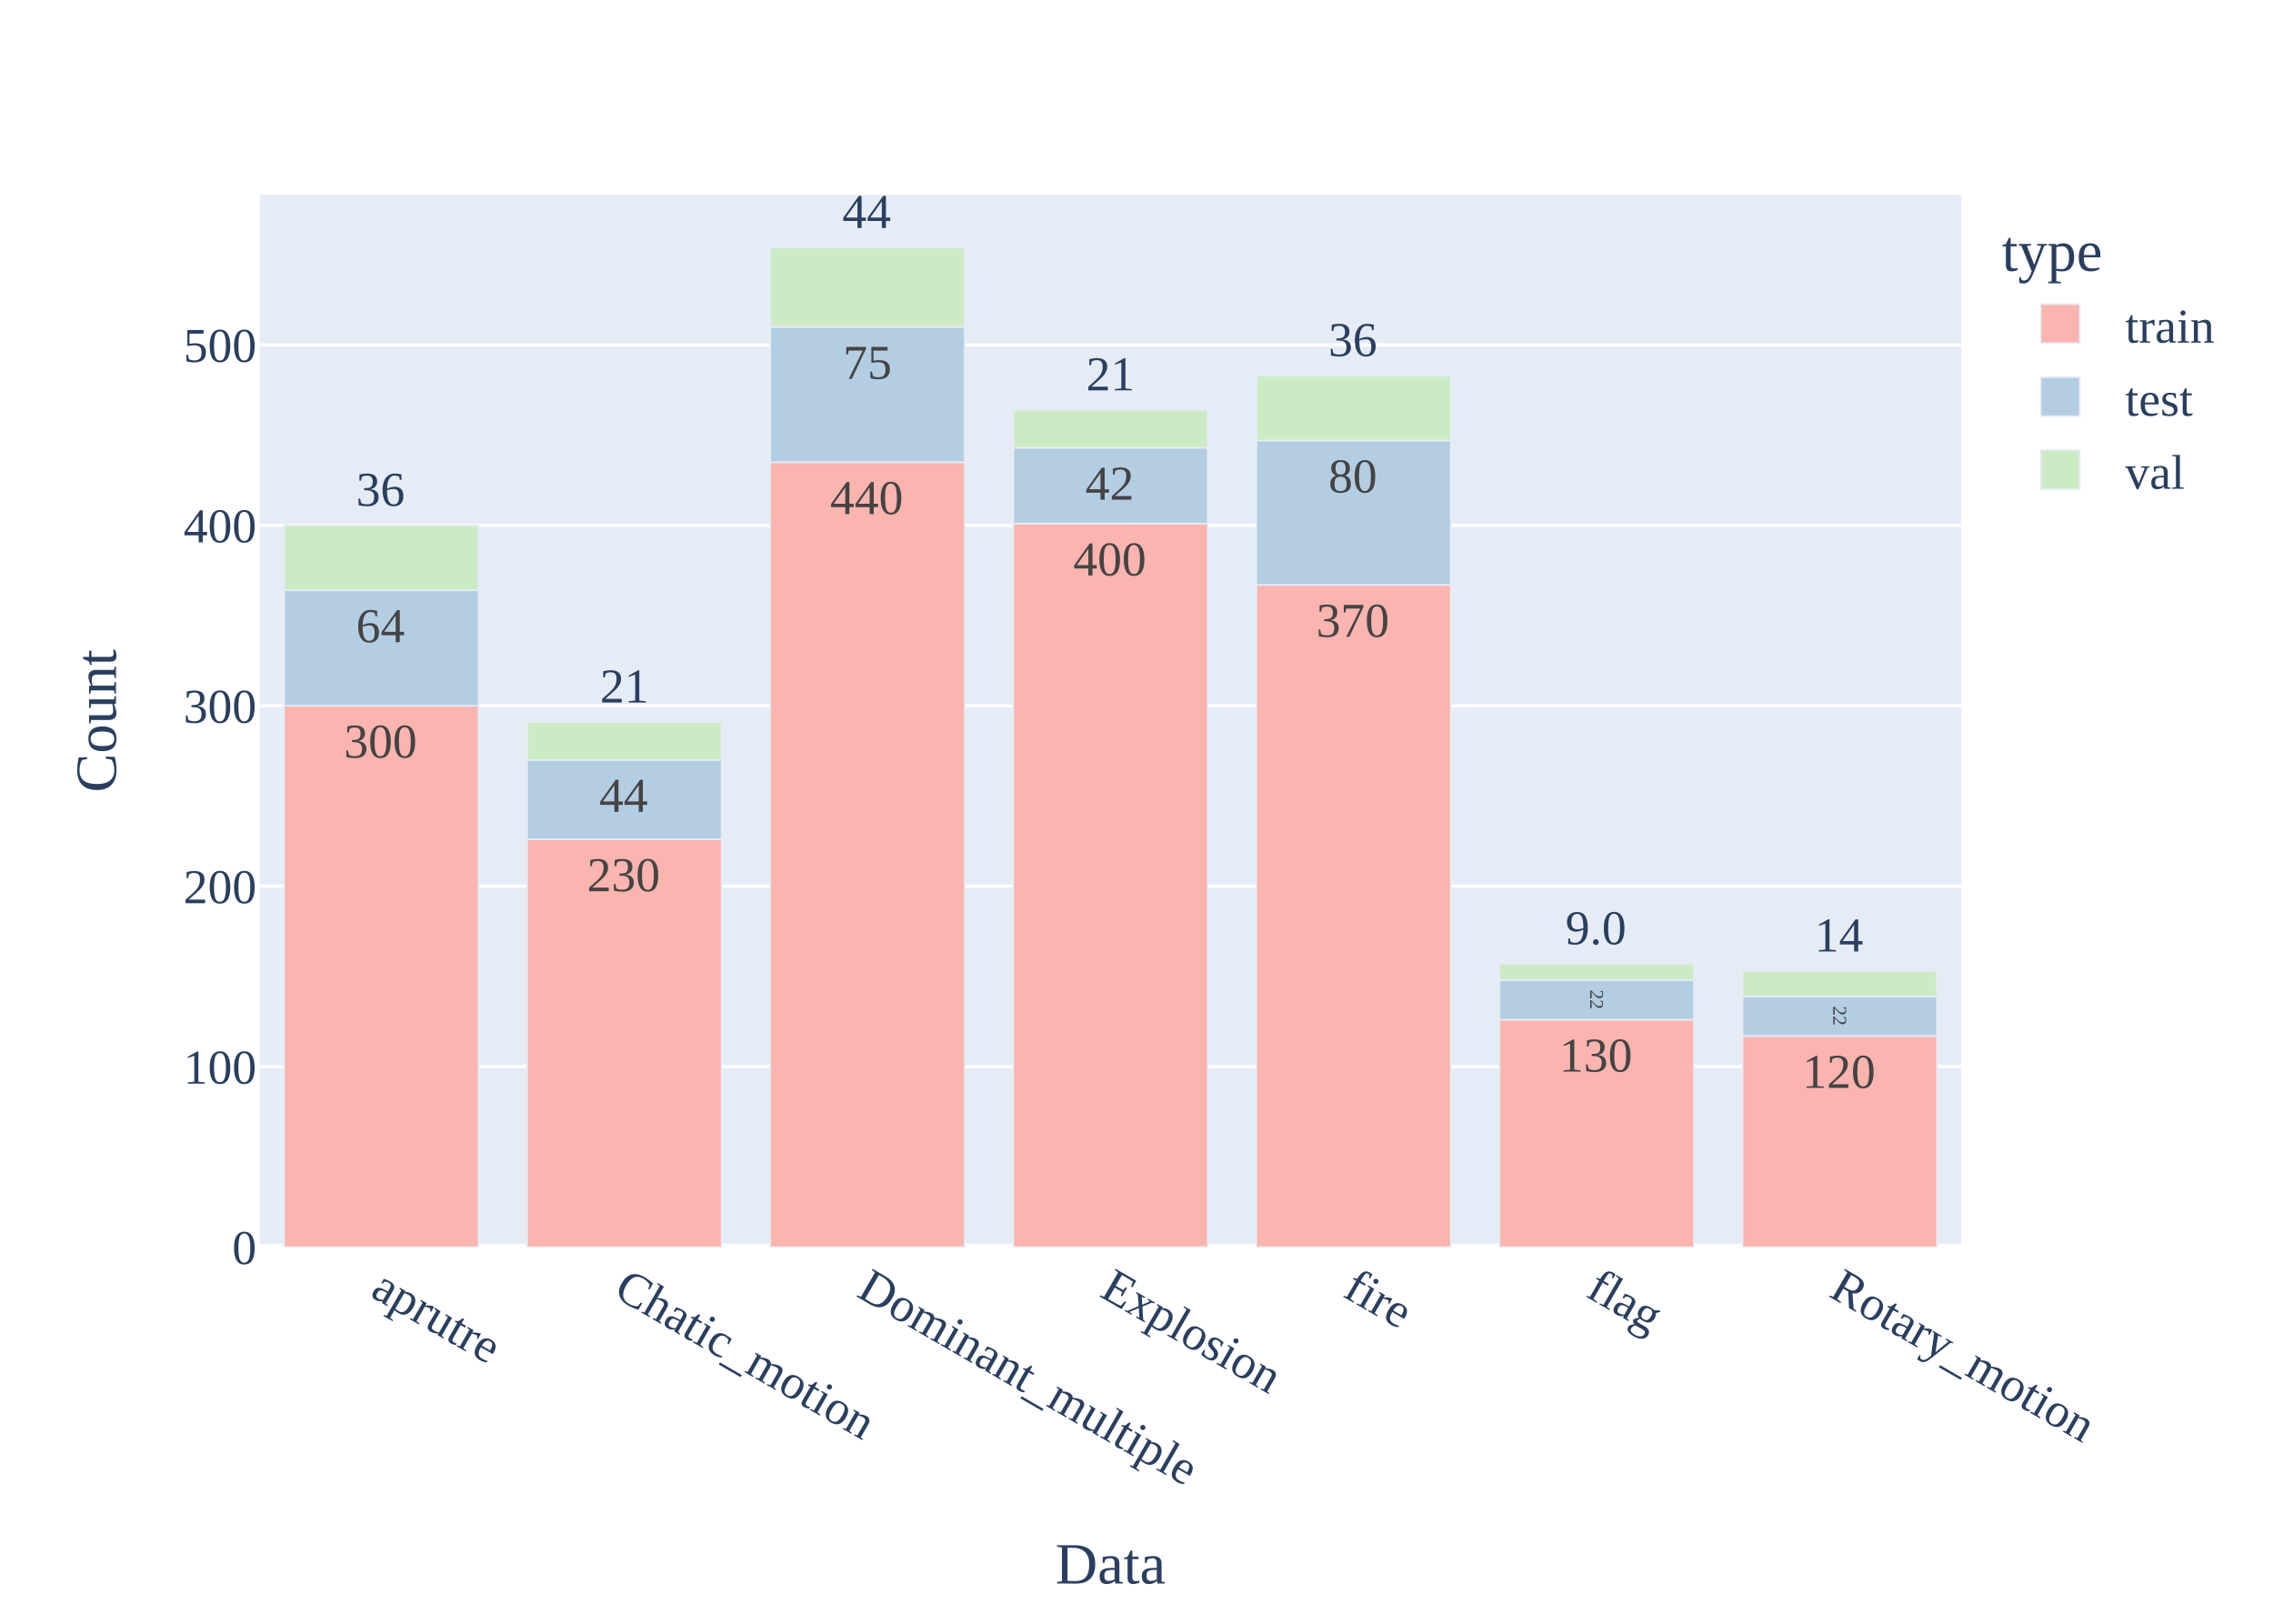
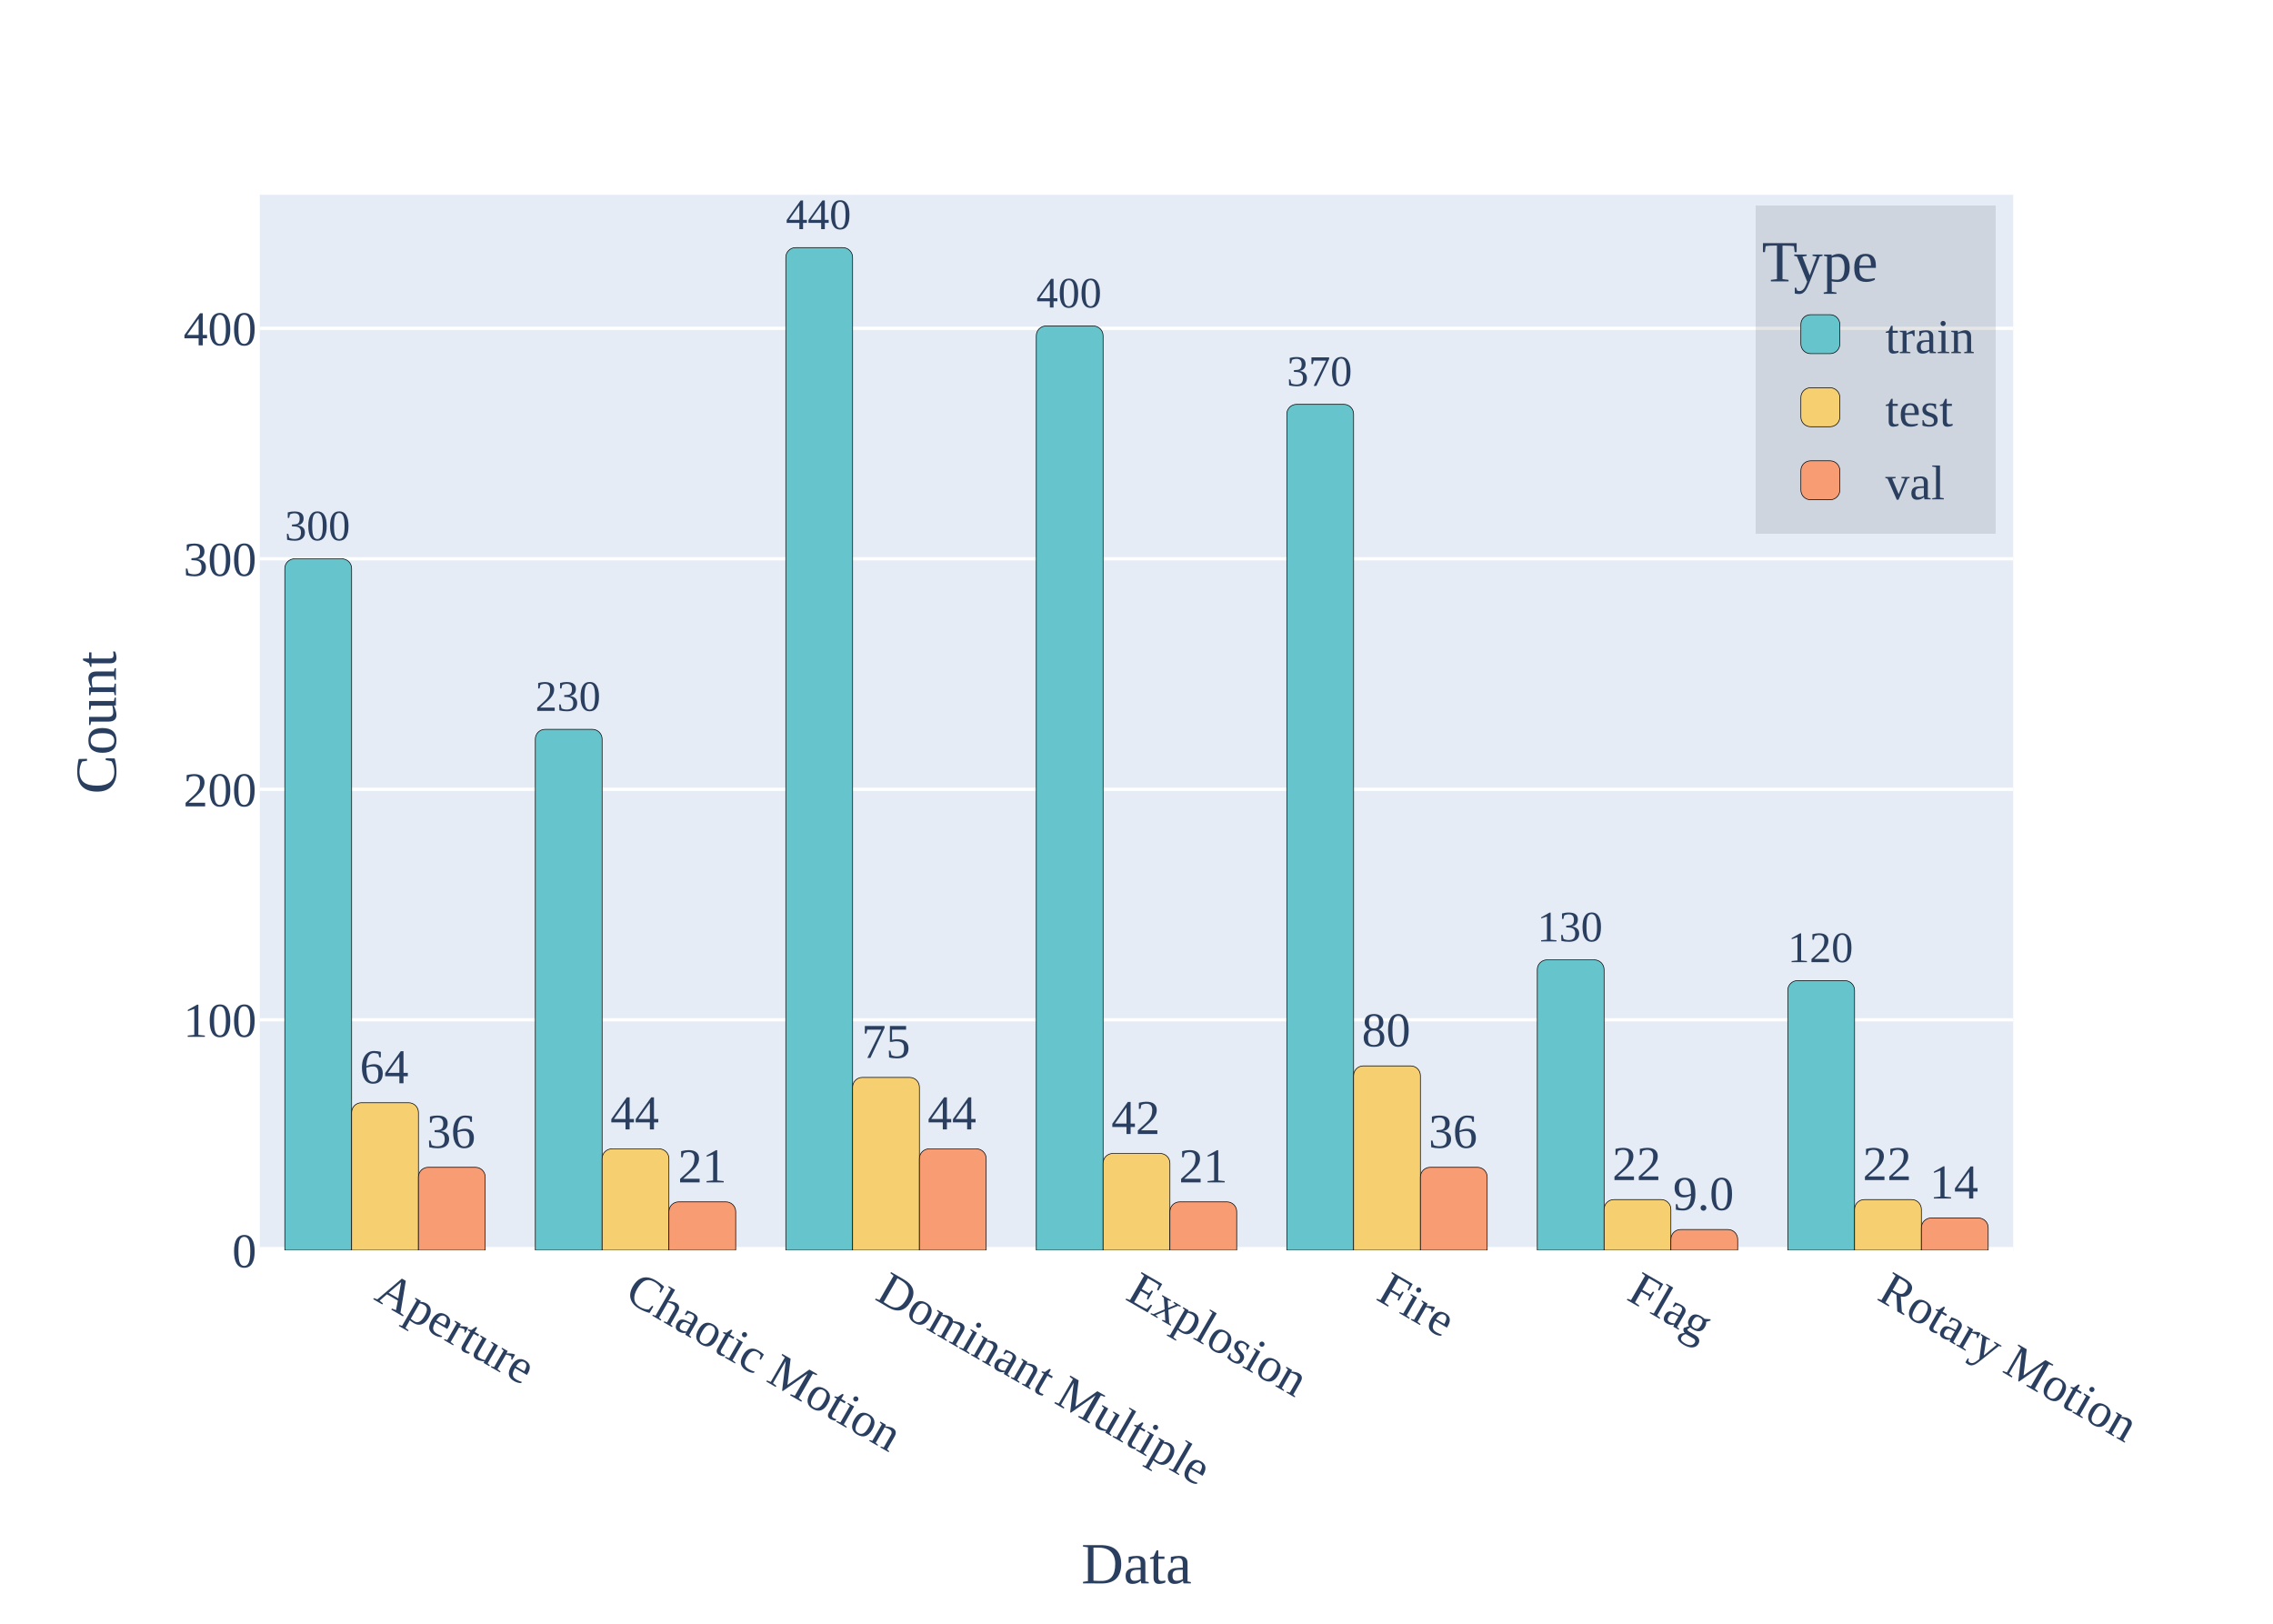
<svg xmlns="http://www.w3.org/2000/svg" class="main-svg" width="700" height="500" style="" viewBox="0 0 700 500">
  <rect x="0" y="0" width="700" height="500" style="fill: rgb(255, 255, 255); fill-opacity: 1;" />
-   <defs id="defs-0b7030">
+   <defs id="defs-efa6b6">
    <g class="clips">
-       <clipPath id="clip0b7030xyplot" class="plotclip">
-         <rect width="524" height="324" />
-       </clipPath>
-       <clipPath class="axesclip" id="clip0b7030x">
-         <rect x="80" y="0" width="524" height="500" />
-       </clipPath>
-       <clipPath class="axesclip" id="clip0b7030y">
-         <rect x="0" y="60" width="700" height="324" />
-       </clipPath>
-       <clipPath class="axesclip" id="clip0b7030xy">
-         <rect x="80" y="60" width="524" height="324" />
+       <clipPath id="clipefa6b6xyplot" class="plotclip">
+         <rect width="540" height="325" />
+       </clipPath>
+       <clipPath class="axesclip" id="clipefa6b6x">
+         <rect x="80" y="0" width="540" height="500" />
+       </clipPath>
+       <clipPath class="axesclip" id="clipefa6b6y">
+         <rect x="0" y="60" width="700" height="325" />
+       </clipPath>
+       <clipPath class="axesclip" id="clipefa6b6xy">
+         <rect x="80" y="60" width="540" height="325" />
      </clipPath>
    </g>
    <g class="gradients" />
    <g class="patterns" />
  </defs>
  <g class="bglayer">
-     <rect class="bg" x="80" y="60" width="524" height="324" style="fill: rgb(229, 236, 246); fill-opacity: 1; stroke-width: 0;" />
+     <rect class="bg" x="80" y="60" width="540" height="325" style="fill: rgb(229, 236, 246); fill-opacity: 1; stroke-width: 0;" />
  </g>
  <g class="layer-below">
    <g class="imagelayer" />
    <g class="shapelayer" />
  </g>
  <g class="cartesianlayer">
    <g class="subplot xy">
      <g class="layer-subplot">
        <g class="shapelayer" />
        <g class="imagelayer" />
      </g>
      <g class="minor-gridlayer">
        <g class="x" />
        <g class="y" />
      </g>
      <g class="gridlayer">
        <g class="x" />
        <g class="y">
-           <path class="ygrid crisp" transform="translate(0,328.44)" d="M80,0h524" style="stroke: rgb(255, 255, 255); stroke-opacity: 1; stroke-width: 1px;" />
-           <path class="ygrid crisp" transform="translate(0,272.88)" d="M80,0h524" style="stroke: rgb(255, 255, 255); stroke-opacity: 1; stroke-width: 1px;" />
-           <path class="ygrid crisp" transform="translate(0,217.32)" d="M80,0h524" style="stroke: rgb(255, 255, 255); stroke-opacity: 1; stroke-width: 1px;" />
-           <path class="ygrid crisp" transform="translate(0,161.76)" d="M80,0h524" style="stroke: rgb(255, 255, 255); stroke-opacity: 1; stroke-width: 1px;" />
-           <path class="ygrid crisp" transform="translate(0,106.2)" d="M80,0h524" style="stroke: rgb(255, 255, 255); stroke-opacity: 1; stroke-width: 1px;" />
+           <path class="ygrid crisp" transform="translate(0,314.02)" d="M80,0h540" style="stroke: rgb(255, 255, 255); stroke-opacity: 1; stroke-width: 1px;" />
+           <path class="ygrid crisp" transform="translate(0,243.05)" d="M80,0h540" style="stroke: rgb(255, 255, 255); stroke-opacity: 1; stroke-width: 1px;" />
+           <path class="ygrid crisp" transform="translate(0,172.07)" d="M80,0h540" style="stroke: rgb(255, 255, 255); stroke-opacity: 1; stroke-width: 1px;" />
+           <path class="ygrid crisp" transform="translate(0,101.09)" d="M80,0h540" style="stroke: rgb(255, 255, 255); stroke-opacity: 1; stroke-width: 1px;" />
        </g>
      </g>
      <g class="zerolinelayer">
-         <path class="yzl zl crisp" transform="translate(0,384)" d="M80,0h524" style="stroke: rgb(255, 255, 255); stroke-opacity: 1; stroke-width: 2px;" />
+         <path class="yzl zl crisp" transform="translate(0,385)" d="M80,0h540" style="stroke: rgb(255, 255, 255); stroke-opacity: 1; stroke-width: 2px;" />
      </g>
      <g class="layer-between">
        <g class="shapelayer" />
        <g class="imagelayer" />
      </g>
      <path class="xlines-below" />
      <path class="ylines-below" />
      <g class="overlines-below" />
      <g class="xaxislayer-below" />
      <g class="yaxislayer-below" />
      <g class="overaxes-below" />
      <g class="overplot">
-         <g class="xy" transform="translate(80,60)" clip-path="url(#clip0b7030xyplot)">
+         <g class="xy" transform="translate(80,60)" clip-path="url(#clipefa6b6xyplot)">
          <g class="barlayer mlayer">
            <g class="trace bars" style="opacity: 1;">
              <g class="points">
                <g class="point">
-                   <path d="M7.49,324V157.32H67.37V324Z" style="vector-effect: none; opacity: 1; stroke-width: 0.5px; fill: rgb(251, 180, 174); fill-opacity: 1; stroke: rgb(229, 236, 246); stroke-opacity: 1;" />
-                   <text class="bartext bartext-inside" text-anchor="middle" data-notex="1" x="0" y="0" style="font-family: 'Times New Roman'; font-size: 15px; fill: rgb(68, 68, 68); fill-opacity: 1; white-space: pre;" transform="translate(37.18,173.32)">300</text>
-                 </g>
-                 <g class="point">
-                   <path d="M82.34,324V198.44H142.23V324Z" style="vector-effect: none; opacity: 1; stroke-width: 0.5px; fill: rgb(251, 180, 174); fill-opacity: 1; stroke: rgb(229, 236, 246); stroke-opacity: 1;" />
-                   <text class="bartext bartext-inside" text-anchor="middle" data-notex="1" x="0" y="0" style="font-family: 'Times New Roman'; font-size: 15px; fill: rgb(68, 68, 68); fill-opacity: 1; white-space: pre;" transform="translate(112.035,214.44)">230</text>
-                 </g>
-                 <g class="point">
-                   <path d="M157.2,324V82.32H217.09V324Z" style="vector-effect: none; opacity: 1; stroke-width: 0.5px; fill: rgb(251, 180, 174); fill-opacity: 1; stroke: rgb(229, 236, 246); stroke-opacity: 1;" />
-                   <text class="bartext bartext-inside" text-anchor="middle" data-notex="1" x="0" y="0" style="font-family: 'Times New Roman'; font-size: 15px; fill: rgb(68, 68, 68); fill-opacity: 1; white-space: pre;" transform="translate(186.895,98.32)">440</text>
-                 </g>
-                 <g class="point">
-                   <path d="M232.06,324V101.21H291.94V324Z" style="vector-effect: none; opacity: 1; stroke-width: 0.5px; fill: rgb(251, 180, 174); fill-opacity: 1; stroke: rgb(229, 236, 246); stroke-opacity: 1;" />
-                   <text class="bartext bartext-inside" text-anchor="middle" data-notex="1" x="0" y="0" style="font-family: 'Times New Roman'; font-size: 15px; fill: rgb(68, 68, 68); fill-opacity: 1; white-space: pre;" transform="translate(261.75,117.21)">400</text>
-                 </g>
-                 <g class="point">
-                   <path d="M306.91,324V120.1H366.8V324Z" style="vector-effect: none; opacity: 1; stroke-width: 0.5px; fill: rgb(251, 180, 174); fill-opacity: 1; stroke: rgb(229, 236, 246); stroke-opacity: 1;" />
-                   <text class="bartext bartext-inside" text-anchor="middle" data-notex="1" x="0" y="0" style="font-family: 'Times New Roman'; font-size: 15px; fill: rgb(68, 68, 68); fill-opacity: 1; white-space: pre;" transform="translate(336.605,136.1)">370</text>
-                 </g>
-                 <g class="point">
-                   <path d="M381.77,324V253.99H441.66V324Z" style="vector-effect: none; opacity: 1; stroke-width: 0.5px; fill: rgb(251, 180, 174); fill-opacity: 1; stroke: rgb(229, 236, 246); stroke-opacity: 1;" />
-                   <text class="bartext bartext-inside" text-anchor="middle" data-notex="1" x="0" y="0" style="font-family: 'Times New Roman'; font-size: 15px; fill: rgb(68, 68, 68); fill-opacity: 1; white-space: pre;" transform="translate(411.465,269.99)">130</text>
-                 </g>
-                 <g class="point">
-                   <path d="M456.63,324V259H516.51V324Z" style="vector-effect: none; opacity: 1; stroke-width: 0.5px; fill: rgb(251, 180, 174); fill-opacity: 1; stroke: rgb(229, 236, 246); stroke-opacity: 1;" />
-                   <text class="bartext bartext-inside" text-anchor="middle" data-notex="1" x="0" y="0" style="font-family: 'Times New Roman'; font-size: 15px; fill: rgb(68, 68, 68); fill-opacity: 1; white-space: pre;" transform="translate(486.32,275)">120</text>
+                   <path d="M7.71,325V115.07A 3,3 0 0 1 10.71,112.07H25.29A 3,3 0 0 1 28.29,115.07V325Z" style="vector-effect: none; opacity: 1; stroke-width: 0.2px; fill: rgb(102, 197, 204); fill-opacity: 1; stroke: rgb(0, 0, 0); stroke-opacity: 1;" />
+                   <text class="bartext bartext-outside" text-anchor="middle" data-notex="1" x="0" y="0" style="font-family: 'Times New Roman'; font-size: 15px; fill: rgb(42, 63, 95); fill-opacity: 1; white-space: pre;" transform="translate(17.7763,106.3857)scale(0.8947826)">300</text>
+                 </g>
+                 <g class="point">
+                   <path d="M84.86,325V167.59A 3,3 0 0 1 87.86,164.59H102.43A 3,3 0 0 1 105.43,167.59V325Z" style="vector-effect: none; opacity: 1; stroke-width: 0.2px; fill: rgb(102, 197, 204); fill-opacity: 1; stroke: rgb(0, 0, 0); stroke-opacity: 1;" />
+                   <text class="bartext bartext-outside" text-anchor="middle" data-notex="1" x="0" y="0" style="font-family: 'Times New Roman'; font-size: 15px; fill: rgb(42, 63, 95); fill-opacity: 1; white-space: pre;" transform="translate(94.92141,158.907)scale(0.8943478)">230</text>
+                 </g>
+                 <g class="point">
+                   <path d="M162,325V19.25A 3,3 0 0 1 165,16.25H179.57A 3,3 0 0 1 182.57,19.25V325Z" style="vector-effect: none; opacity: 1; stroke-width: 0.2px; fill: rgb(102, 197, 204); fill-opacity: 1; stroke: rgb(0, 0, 0); stroke-opacity: 1;" />
+                   <text class="bartext bartext-outside" text-anchor="middle" data-notex="1" x="0" y="0" style="font-family: 'Times New Roman'; font-size: 15px; fill: rgb(42, 63, 95); fill-opacity: 1; white-space: pre;" transform="translate(172.0614,10.56696)scale(0.8943478)">440</text>
+                 </g>
+                 <g class="point">
+                   <path d="M239.14,325V43.38A 3,3 0 0 1 242.14,40.38H256.71A 3,3 0 0 1 259.71,43.38V325Z" style="vector-effect: none; opacity: 1; stroke-width: 0.2px; fill: rgb(102, 197, 204); fill-opacity: 1; stroke: rgb(0, 0, 0); stroke-opacity: 1;" />
+                   <text class="bartext bartext-outside" text-anchor="middle" data-notex="1" x="0" y="0" style="font-family: 'Times New Roman'; font-size: 15px; fill: rgb(42, 63, 95); fill-opacity: 1; white-space: pre;" transform="translate(249.2014,34.69696)scale(0.8943478)">400</text>
+                 </g>
+                 <g class="point">
+                   <path d="M316.29,325V67.51A 3,3 0 0 1 319.29,64.51H333.86A 3,3 0 0 1 336.86,67.51V325Z" style="vector-effect: none; opacity: 1; stroke-width: 0.2px; fill: rgb(102, 197, 204); fill-opacity: 1; stroke: rgb(0, 0, 0); stroke-opacity: 1;" />
+                   <text class="bartext bartext-outside" text-anchor="middle" data-notex="1" x="0" y="0" style="font-family: 'Times New Roman'; font-size: 15px; fill: rgb(42, 63, 95); fill-opacity: 1; white-space: pre;" transform="translate(326.3514,58.82696)scale(0.8943478)">370</text>
+                 </g>
+                 <g class="point">
+                   <path d="M393.43,325V238.57A 3,3 0 0 1 396.43,235.57H411A 3,3 0 0 1 414,238.57V325Z" style="vector-effect: none; opacity: 1; stroke-width: 0.2px; fill: rgb(102, 197, 204); fill-opacity: 1; stroke: rgb(0, 0, 0); stroke-opacity: 1;" />
+                   <text class="bartext bartext-outside" text-anchor="middle" data-notex="1" x="0" y="0" style="font-family: 'Times New Roman'; font-size: 15px; fill: rgb(42, 63, 95); fill-opacity: 1; white-space: pre;" transform="translate(403.4914,229.887)scale(0.8943478)">130</text>
+                 </g>
+                 <g class="point">
+                   <path d="M470.57,325V244.96A 3,3 0 0 1 473.57,241.96H488.14A 3,3 0 0 1 491.14,244.96V325Z" style="vector-effect: none; opacity: 1; stroke-width: 0.2px; fill: rgb(102, 197, 204); fill-opacity: 1; stroke: rgb(0, 0, 0); stroke-opacity: 1;" />
+                   <text class="bartext bartext-outside" text-anchor="middle" data-notex="1" x="0" y="0" style="font-family: 'Times New Roman'; font-size: 15px; fill: rgb(42, 63, 95); fill-opacity: 1; white-space: pre;" transform="translate(480.6314,236.277)scale(0.8943478)">120</text>
                </g>
              </g>
            </g>
            <g class="trace bars" style="opacity: 1;">
              <g class="points">
                <g class="point">
-                   <path d="M7.49,157.32V121.76H67.37V157.32Z" style="vector-effect: none; opacity: 1; stroke-width: 0.5px; fill: rgb(179, 205, 227); fill-opacity: 1; stroke: rgb(229, 236, 246); stroke-opacity: 1;" />
-                   <text class="bartext bartext-inside" text-anchor="middle" data-notex="1" x="0" y="0" style="font-family: 'Times New Roman'; font-size: 15px; fill: rgb(68, 68, 68); fill-opacity: 1; white-space: pre;" transform="translate(37.18,137.76)">64</text>
-                 </g>
-                 <g class="point">
-                   <path d="M82.34,198.44V173.99H142.23V198.44Z" style="vector-effect: none; opacity: 1; stroke-width: 0.5px; fill: rgb(179, 205, 227); fill-opacity: 1; stroke: rgb(229, 236, 246); stroke-opacity: 1;" />
-                   <text class="bartext bartext-inside" text-anchor="middle" data-notex="1" x="0" y="0" style="font-family: 'Times New Roman'; font-size: 15px; fill: rgb(68, 68, 68); fill-opacity: 1; white-space: pre;" transform="translate(112.035,189.99)">44</text>
-                 </g>
-                 <g class="point">
-                   <path d="M157.2,82.32V40.65H217.09V82.32Z" style="vector-effect: none; opacity: 1; stroke-width: 0.5px; fill: rgb(179, 205, 227); fill-opacity: 1; stroke: rgb(229, 236, 246); stroke-opacity: 1;" />
-                   <text class="bartext bartext-inside" text-anchor="middle" data-notex="1" x="0" y="0" style="font-family: 'Times New Roman'; font-size: 15px; fill: rgb(68, 68, 68); fill-opacity: 1; white-space: pre;" transform="translate(187.145,56.65)">75</text>
-                 </g>
-                 <g class="point">
-                   <path d="M232.06,101.21V77.87H291.94V101.21Z" style="vector-effect: none; opacity: 1; stroke-width: 0.5px; fill: rgb(179, 205, 227); fill-opacity: 1; stroke: rgb(229, 236, 246); stroke-opacity: 1;" />
-                   <text class="bartext bartext-inside" text-anchor="middle" data-notex="1" x="0" y="0" style="font-family: 'Times New Roman'; font-size: 15px; fill: rgb(68, 68, 68); fill-opacity: 1; white-space: pre;" transform="translate(261.75,93.87)">42</text>
-                 </g>
-                 <g class="point">
-                   <path d="M306.91,120.1V75.65H366.8V120.1Z" style="vector-effect: none; opacity: 1; stroke-width: 0.5px; fill: rgb(179, 205, 227); fill-opacity: 1; stroke: rgb(229, 236, 246); stroke-opacity: 1;" />
-                   <text class="bartext bartext-inside" text-anchor="middle" data-notex="1" x="0" y="0" style="font-family: 'Times New Roman'; font-size: 15px; fill: rgb(68, 68, 68); fill-opacity: 1; white-space: pre;" transform="translate(336.605,91.65)">80</text>
-                 </g>
-                 <g class="point">
-                   <path d="M381.77,253.99V241.77H441.66V253.99Z" style="vector-effect: none; opacity: 1; stroke-width: 0.5px; fill: rgb(179, 205, 227); fill-opacity: 1; stroke: rgb(229, 236, 246); stroke-opacity: 1;" />
-                   <text class="bartext bartext-inside" text-anchor="middle" data-notex="1" x="0" y="0" style="font-family: 'Times New Roman'; font-size: 15px; fill: rgb(68, 68, 68); fill-opacity: 1; white-space: pre;" transform="translate(411.6147,249.8865)scale(0.4012903)rotate(90 0.25 -5)">22</text>
-                 </g>
-                 <g class="point">
-                   <path d="M456.63,259V246.77H516.51V259Z" style="vector-effect: none; opacity: 1; stroke-width: 0.5px; fill: rgb(179, 205, 227); fill-opacity: 1; stroke: rgb(229, 236, 246); stroke-opacity: 1;" />
-                   <text class="bartext bartext-inside" text-anchor="middle" data-notex="1" x="0" y="0" style="font-family: 'Times New Roman'; font-size: 15px; fill: rgb(68, 68, 68); fill-opacity: 1; white-space: pre;" transform="translate(486.4695,254.8947)scale(0.4019355)rotate(90 0.25 -5)">22</text>
+                   <path d="M28.29,325V282.57A 3,3 0 0 1 31.29,279.57H45.86A 3,3 0 0 1 48.86,282.57V325Z" style="vector-effect: none; opacity: 1; stroke-width: 0.2px; fill: rgb(246, 207, 113); fill-opacity: 1; stroke: rgb(0, 0, 0); stroke-opacity: 1;" />
+                   <text class="bartext bartext-outside" text-anchor="middle" data-notex="1" x="0" y="0" style="font-family: 'Times New Roman'; font-size: 15px; fill: rgb(42, 63, 95); fill-opacity: 1; white-space: pre;" transform="translate(38.325,273.57)">64</text>
+                 </g>
+                 <g class="point">
+                   <path d="M105.43,325V296.77A 3,3 0 0 1 108.43,293.77H123A 3,3 0 0 1 126,296.77V325Z" style="vector-effect: none; opacity: 1; stroke-width: 0.2px; fill: rgb(246, 207, 113); fill-opacity: 1; stroke: rgb(0, 0, 0); stroke-opacity: 1;" />
+                   <text class="bartext bartext-outside" text-anchor="middle" data-notex="1" x="0" y="0" style="font-family: 'Times New Roman'; font-size: 15px; fill: rgb(42, 63, 95); fill-opacity: 1; white-space: pre;" transform="translate(115.465,287.77)">44</text>
+                 </g>
+                 <g class="point">
+                   <path d="M182.57,325V274.77A 3,3 0 0 1 185.57,271.77H200.14A 3,3 0 0 1 203.14,274.77V325Z" style="vector-effect: none; opacity: 1; stroke-width: 0.2px; fill: rgb(246, 207, 113); fill-opacity: 1; stroke: rgb(0, 0, 0); stroke-opacity: 1;" />
+                   <text class="bartext bartext-outside" text-anchor="middle" data-notex="1" x="0" y="0" style="font-family: 'Times New Roman'; font-size: 15px; fill: rgb(42, 63, 95); fill-opacity: 1; white-space: pre;" transform="translate(192.855,265.77)">75</text>
+                 </g>
+                 <g class="point">
+                   <path d="M259.71,325V298.19A 3,3 0 0 1 262.71,295.19H277.29A 3,3 0 0 1 280.29,298.19V325Z" style="vector-effect: none; opacity: 1; stroke-width: 0.2px; fill: rgb(246, 207, 113); fill-opacity: 1; stroke: rgb(0, 0, 0); stroke-opacity: 1;" />
+                   <text class="bartext bartext-outside" text-anchor="middle" data-notex="1" x="0" y="0" style="font-family: 'Times New Roman'; font-size: 15px; fill: rgb(42, 63, 95); fill-opacity: 1; white-space: pre;" transform="translate(269.75,289.19)">42</text>
+                 </g>
+                 <g class="point">
+                   <path d="M336.86,325V271.22A 3,3 0 0 1 339.86,268.22H354.43A 3,3 0 0 1 357.43,271.22V325Z" style="vector-effect: none; opacity: 1; stroke-width: 0.2px; fill: rgb(246, 207, 113); fill-opacity: 1; stroke: rgb(0, 0, 0); stroke-opacity: 1;" />
+                   <text class="bartext bartext-outside" text-anchor="middle" data-notex="1" x="0" y="0" style="font-family: 'Times New Roman'; font-size: 15px; fill: rgb(42, 63, 95); fill-opacity: 1; white-space: pre;" transform="translate(346.895,262.22)">80</text>
+                 </g>
+                 <g class="point">
+                   <path d="M414,325V312.39A 3,3 0 0 1 417,309.39H431.57A 3,3 0 0 1 434.57,312.39V325Z" style="vector-effect: none; opacity: 1; stroke-width: 0.2px; fill: rgb(246, 207, 113); fill-opacity: 1; stroke: rgb(0, 0, 0); stroke-opacity: 1;" />
+                   <text class="bartext bartext-outside" text-anchor="middle" data-notex="1" x="0" y="0" style="font-family: 'Times New Roman'; font-size: 15px; fill: rgb(42, 63, 95); fill-opacity: 1; white-space: pre;" transform="translate(424.035,303.39)">22</text>
+                 </g>
+                 <g class="point">
+                   <path d="M491.14,325V312.39A 3,3 0 0 1 494.14,309.39H508.71A 3,3 0 0 1 511.71,312.39V325Z" style="vector-effect: none; opacity: 1; stroke-width: 0.2px; fill: rgb(246, 207, 113); fill-opacity: 1; stroke: rgb(0, 0, 0); stroke-opacity: 1;" />
+                   <text class="bartext bartext-outside" text-anchor="middle" data-notex="1" x="0" y="0" style="font-family: 'Times New Roman'; font-size: 15px; fill: rgb(42, 63, 95); fill-opacity: 1; white-space: pre;" transform="translate(501.175,303.39)">22</text>
                </g>
              </g>
            </g>
            <g class="trace bars" style="opacity: 1;">
              <g class="points">
                <g class="point">
-                   <path d="M7.49,121.76V101.76H67.37V121.76Z" style="vector-effect: none; opacity: 1; stroke-width: 0.5px; fill: rgb(204, 235, 197); fill-opacity: 1; stroke: rgb(229, 236, 246); stroke-opacity: 1;" />
-                   <text class="bartext bartext-outside" text-anchor="middle" data-notex="1" x="0" y="0" style="font-family: 'Times New Roman'; font-size: 15px; fill: rgb(42, 63, 95); fill-opacity: 1; white-space: pre;" transform="translate(37.18,95.76)">36</text>
-                 </g>
-                 <g class="point">
-                   <path d="M82.34,173.99V162.32H142.23V173.99Z" style="vector-effect: none; opacity: 1; stroke-width: 0.5px; fill: rgb(204, 235, 197); fill-opacity: 1; stroke: rgb(229, 236, 246); stroke-opacity: 1;" />
-                   <text class="bartext bartext-outside" text-anchor="middle" data-notex="1" x="0" y="0" style="font-family: 'Times New Roman'; font-size: 15px; fill: rgb(42, 63, 95); fill-opacity: 1; white-space: pre;" transform="translate(112.285,156.32)">21</text>
-                 </g>
-                 <g class="point">
-                   <path d="M157.2,40.65V16.2H217.09V40.65Z" style="vector-effect: none; opacity: 1; stroke-width: 0.5px; fill: rgb(204, 235, 197); fill-opacity: 1; stroke: rgb(229, 236, 246); stroke-opacity: 1;" />
-                   <text class="bartext bartext-outside" text-anchor="middle" data-notex="1" x="0" y="0" style="font-family: 'Times New Roman'; font-size: 15px; fill: rgb(42, 63, 95); fill-opacity: 1; white-space: pre;" transform="translate(186.895,10.2)">44</text>
-                 </g>
-                 <g class="point">
-                   <path d="M232.06,77.87V66.2H291.94V77.87Z" style="vector-effect: none; opacity: 1; stroke-width: 0.5px; fill: rgb(204, 235, 197); fill-opacity: 1; stroke: rgb(229, 236, 246); stroke-opacity: 1;" />
-                   <text class="bartext bartext-outside" text-anchor="middle" data-notex="1" x="0" y="0" style="font-family: 'Times New Roman'; font-size: 15px; fill: rgb(42, 63, 95); fill-opacity: 1; white-space: pre;" transform="translate(262,60.2)">21</text>
-                 </g>
-                 <g class="point">
-                   <path d="M306.91,75.65V55.65H366.8V75.65Z" style="vector-effect: none; opacity: 1; stroke-width: 0.5px; fill: rgb(204, 235, 197); fill-opacity: 1; stroke: rgb(229, 236, 246); stroke-opacity: 1;" />
-                   <text class="bartext bartext-outside" text-anchor="middle" data-notex="1" x="0" y="0" style="font-family: 'Times New Roman'; font-size: 15px; fill: rgb(42, 63, 95); fill-opacity: 1; white-space: pre;" transform="translate(336.605,49.65)">36</text>
-                 </g>
-                 <g class="point">
-                   <path d="M381.77,241.77V236.77H441.66V241.77Z" style="vector-effect: none; opacity: 1; stroke-width: 0.5px; fill: rgb(204, 235, 197); fill-opacity: 1; stroke: rgb(229, 236, 246); stroke-opacity: 1;" />
-                   <text class="bartext bartext-outside" text-anchor="middle" data-notex="1" x="0" y="0" style="font-family: 'Times New Roman'; font-size: 15px; fill: rgb(42, 63, 95); fill-opacity: 1; white-space: pre;" transform="translate(411.465,230.77)">9.0</text>
-                 </g>
-                 <g class="point">
-                   <path d="M456.63,246.77V238.99H516.51V246.77Z" style="vector-effect: none; opacity: 1; stroke-width: 0.5px; fill: rgb(204, 235, 197); fill-opacity: 1; stroke: rgb(229, 236, 246); stroke-opacity: 1;" />
-                   <text class="bartext bartext-outside" text-anchor="middle" data-notex="1" x="0" y="0" style="font-family: 'Times New Roman'; font-size: 15px; fill: rgb(42, 63, 95); fill-opacity: 1; white-space: pre;" transform="translate(486.32,232.99)">14</text>
+                   <path d="M48.86,325V302.45A 3,3 0 0 1 51.86,299.45H66.43A 3,3 0 0 1 69.43,302.45V325Z" style="vector-effect: none; opacity: 1; stroke-width: 0.2px; fill: rgb(248, 156, 116); fill-opacity: 1; stroke: rgb(0, 0, 0); stroke-opacity: 1;" />
+                   <text class="bartext bartext-outside" text-anchor="middle" data-notex="1" x="0" y="0" style="font-family: 'Times New Roman'; font-size: 15px; fill: rgb(42, 63, 95); fill-opacity: 1; white-space: pre;" transform="translate(58.895,293.45)">36</text>
+                 </g>
+                 <g class="point">
+                   <path d="M126,325V313.09A 3,3 0 0 1 129,310.09H143.57A 3,3 0 0 1 146.57,313.09V325Z" style="vector-effect: none; opacity: 1; stroke-width: 0.2px; fill: rgb(248, 156, 116); fill-opacity: 1; stroke: rgb(0, 0, 0); stroke-opacity: 1;" />
+                   <text class="bartext bartext-outside" text-anchor="middle" data-notex="1" x="0" y="0" style="font-family: 'Times New Roman'; font-size: 15px; fill: rgb(42, 63, 95); fill-opacity: 1; white-space: pre;" transform="translate(136.285,304.09)">21</text>
+                 </g>
+                 <g class="point">
+                   <path d="M203.14,325V296.77A 3,3 0 0 1 206.14,293.77H220.71A 3,3 0 0 1 223.71,296.77V325Z" style="vector-effect: none; opacity: 1; stroke-width: 0.2px; fill: rgb(248, 156, 116); fill-opacity: 1; stroke: rgb(0, 0, 0); stroke-opacity: 1;" />
+                   <text class="bartext bartext-outside" text-anchor="middle" data-notex="1" x="0" y="0" style="font-family: 'Times New Roman'; font-size: 15px; fill: rgb(42, 63, 95); fill-opacity: 1; white-space: pre;" transform="translate(213.175,287.77)">44</text>
+                 </g>
+                 <g class="point">
+                   <path d="M280.29,325V313.09A 3,3 0 0 1 283.29,310.09H297.86A 3,3 0 0 1 300.86,313.09V325Z" style="vector-effect: none; opacity: 1; stroke-width: 0.2px; fill: rgb(248, 156, 116); fill-opacity: 1; stroke: rgb(0, 0, 0); stroke-opacity: 1;" />
+                   <text class="bartext bartext-outside" text-anchor="middle" data-notex="1" x="0" y="0" style="font-family: 'Times New Roman'; font-size: 15px; fill: rgb(42, 63, 95); fill-opacity: 1; white-space: pre;" transform="translate(290.575,304.09)">21</text>
+                 </g>
+                 <g class="point">
+                   <path d="M357.43,325V302.45A 3,3 0 0 1 360.43,299.45H375A 3,3 0 0 1 378,302.45V325Z" style="vector-effect: none; opacity: 1; stroke-width: 0.2px; fill: rgb(248, 156, 116); fill-opacity: 1; stroke: rgb(0, 0, 0); stroke-opacity: 1;" />
+                   <text class="bartext bartext-outside" text-anchor="middle" data-notex="1" x="0" y="0" style="font-family: 'Times New Roman'; font-size: 15px; fill: rgb(42, 63, 95); fill-opacity: 1; white-space: pre;" transform="translate(367.465,293.45)">36</text>
+                 </g>
+                 <g class="point">
+                   <path d="M434.57,325V321.61A 3,3 0 0 1 437.57,318.61H452.14A 3,3 0 0 1 455.14,321.61V325Z" style="vector-effect: none; opacity: 1; stroke-width: 0.2px; fill: rgb(248, 156, 116); fill-opacity: 1; stroke: rgb(0, 0, 0); stroke-opacity: 1;" />
+                   <text class="bartext bartext-outside" text-anchor="middle" data-notex="1" x="0" y="0" style="font-family: 'Times New Roman'; font-size: 15px; fill: rgb(42, 63, 95); fill-opacity: 1; white-space: pre;" transform="translate(444.605,312.61)">9.0</text>
+                 </g>
+                 <g class="point">
+                   <path d="M511.71,325V318.06A 3,3 0 0 1 514.71,315.06H529.29A 3,3 0 0 1 532.29,318.06V325Z" style="vector-effect: none; opacity: 1; stroke-width: 0.2px; fill: rgb(248, 156, 116); fill-opacity: 1; stroke: rgb(0, 0, 0); stroke-opacity: 1;" />
+                   <text class="bartext bartext-outside" text-anchor="middle" data-notex="1" x="0" y="0" style="font-family: 'Times New Roman'; font-size: 15px; fill: rgb(42, 63, 95); fill-opacity: 1; white-space: pre;" transform="translate(521.75,309.06)">14</text>
                </g>
              </g>
            </g>
          </g>
        </g>
      </g>
      <path class="xlines-above crisp" d="M0,0" style="fill: none;" />
      <path class="ylines-above crisp" d="M0,0" style="fill: none;" />
      <g class="overlines-above" />
      <g class="xaxislayer-above">
        <g class="xtick">
-           <text text-anchor="start" x="0" y="400" transform="translate(117.43,0) rotate(30,0,392.5)" style="font-family: 'Times New Roman'; font-size: 15px; fill: rgb(42, 63, 95); fill-opacity: 1; white-space: pre; opacity: 1;">aprutre</text>
-         </g>
-         <g class="xtick">
-           <text text-anchor="start" x="0" y="400" transform="translate(192.29,0) rotate(30,0,392.5)" style="font-family: 'Times New Roman'; font-size: 15px; fill: rgb(42, 63, 95); fill-opacity: 1; white-space: pre; opacity: 1;">Chatic_motion</text>
-         </g>
-         <g class="xtick">
-           <text text-anchor="start" x="0" y="400" transform="translate(267.14,0) rotate(30,0,392.5)" style="font-family: 'Times New Roman'; font-size: 15px; fill: rgb(42, 63, 95); fill-opacity: 1; white-space: pre; opacity: 1;">Dominant_multiple</text>
-         </g>
-         <g class="xtick">
-           <text text-anchor="start" x="0" y="400" transform="translate(342,0) rotate(30,0,392.5)" style="font-family: 'Times New Roman'; font-size: 15px; fill: rgb(42, 63, 95); fill-opacity: 1; white-space: pre; opacity: 1;">Explosion</text>
-         </g>
-         <g class="xtick">
-           <text text-anchor="start" x="0" y="400" transform="translate(416.86,0) rotate(30,0,392.5)" style="font-family: 'Times New Roman'; font-size: 15px; fill: rgb(42, 63, 95); fill-opacity: 1; white-space: pre; opacity: 1;">fire</text>
-         </g>
-         <g class="xtick">
-           <text text-anchor="start" x="0" y="400" transform="translate(491.71,0) rotate(30,0,392.5)" style="font-family: 'Times New Roman'; font-size: 15px; fill: rgb(42, 63, 95); fill-opacity: 1; white-space: pre; opacity: 1;">flag</text>
-         </g>
-         <g class="xtick">
-           <text text-anchor="start" x="0" y="400" transform="translate(566.57,0) rotate(30,0,392.5)" style="font-family: 'Times New Roman'; font-size: 15px; fill: rgb(42, 63, 95); fill-opacity: 1; white-space: pre; opacity: 1;">Rotary_motion</text>
+           <text text-anchor="start" x="0" y="401" transform="translate(118.57,0) rotate(30,0,393.5)" style="font-family: 'Times New Roman'; font-size: 15px; fill: rgb(42, 63, 95); fill-opacity: 1; white-space: pre; opacity: 1;">Aperture</text>
+         </g>
+         <g class="xtick">
+           <text text-anchor="start" x="0" y="401" transform="translate(195.71,0) rotate(30,0,393.5)" style="font-family: 'Times New Roman'; font-size: 15px; fill: rgb(42, 63, 95); fill-opacity: 1; white-space: pre; opacity: 1;">Chaotic Motion</text>
+         </g>
+         <g class="xtick">
+           <text text-anchor="start" x="0" y="401" transform="translate(272.86,0) rotate(30,0,393.5)" style="font-family: 'Times New Roman'; font-size: 15px; fill: rgb(42, 63, 95); fill-opacity: 1; white-space: pre; opacity: 1;">Dominant Multiple</text>
+         </g>
+         <g class="xtick">
+           <text text-anchor="start" x="0" y="401" transform="translate(350,0) rotate(30,0,393.5)" style="font-family: 'Times New Roman'; font-size: 15px; fill: rgb(42, 63, 95); fill-opacity: 1; white-space: pre; opacity: 1;">Explosion</text>
+         </g>
+         <g class="xtick">
+           <text text-anchor="start" x="0" y="401" transform="translate(427.14,0) rotate(30,0,393.5)" style="font-family: 'Times New Roman'; font-size: 15px; fill: rgb(42, 63, 95); fill-opacity: 1; white-space: pre; opacity: 1;">Fire</text>
+         </g>
+         <g class="xtick">
+           <text text-anchor="start" x="0" y="401" transform="translate(504.29,0) rotate(30,0,393.5)" style="font-family: 'Times New Roman'; font-size: 15px; fill: rgb(42, 63, 95); fill-opacity: 1; white-space: pre; opacity: 1;">Flag</text>
+         </g>
+         <g class="xtick">
+           <text text-anchor="start" x="0" y="401" transform="translate(581.43,0) rotate(30,0,393.5)" style="font-family: 'Times New Roman'; font-size: 15px; fill: rgb(42, 63, 95); fill-opacity: 1; white-space: pre; opacity: 1;">Rotary Motion</text>
        </g>
      </g>
      <g class="yaxislayer-above">
        <g class="ytick">
-           <text text-anchor="end" x="79" y="5.25" transform="translate(0,384)" style="font-family: 'Times New Roman'; font-size: 15px; fill: rgb(42, 63, 95); fill-opacity: 1; white-space: pre; opacity: 1;">0</text>
-         </g>
-         <g class="ytick">
-           <text text-anchor="end" x="79" y="5.25" style="font-family: 'Times New Roman'; font-size: 15px; fill: rgb(42, 63, 95); fill-opacity: 1; white-space: pre; opacity: 1;" transform="translate(0,328.44)">100</text>
-         </g>
-         <g class="ytick">
-           <text text-anchor="end" x="79" y="5.25" style="font-family: 'Times New Roman'; font-size: 15px; fill: rgb(42, 63, 95); fill-opacity: 1; white-space: pre; opacity: 1;" transform="translate(0,272.88)">200</text>
-         </g>
-         <g class="ytick">
-           <text text-anchor="end" x="79" y="5.25" style="font-family: 'Times New Roman'; font-size: 15px; fill: rgb(42, 63, 95); fill-opacity: 1; white-space: pre; opacity: 1;" transform="translate(0,217.32)">300</text>
-         </g>
-         <g class="ytick">
-           <text text-anchor="end" x="79" y="5.25" style="font-family: 'Times New Roman'; font-size: 15px; fill: rgb(42, 63, 95); fill-opacity: 1; white-space: pre; opacity: 1;" transform="translate(0,161.76)">400</text>
-         </g>
-         <g class="ytick">
-           <text text-anchor="end" x="79" y="5.25" style="font-family: 'Times New Roman'; font-size: 15px; fill: rgb(42, 63, 95); fill-opacity: 1; white-space: pre; opacity: 1;" transform="translate(0,106.2)">500</text>
+           <text text-anchor="end" x="79" y="5.25" transform="translate(0,385)" style="font-family: 'Times New Roman'; font-size: 15px; fill: rgb(42, 63, 95); fill-opacity: 1; white-space: pre; opacity: 1;">0</text>
+         </g>
+         <g class="ytick">
+           <text text-anchor="end" x="79" y="5.25" style="font-family: 'Times New Roman'; font-size: 15px; fill: rgb(42, 63, 95); fill-opacity: 1; white-space: pre; opacity: 1;" transform="translate(0,314.02)">100</text>
+         </g>
+         <g class="ytick">
+           <text text-anchor="end" x="79" y="5.25" style="font-family: 'Times New Roman'; font-size: 15px; fill: rgb(42, 63, 95); fill-opacity: 1; white-space: pre; opacity: 1;" transform="translate(0,243.05)">200</text>
+         </g>
+         <g class="ytick">
+           <text text-anchor="end" x="79" y="5.25" style="font-family: 'Times New Roman'; font-size: 15px; fill: rgb(42, 63, 95); fill-opacity: 1; white-space: pre; opacity: 1;" transform="translate(0,172.07)">300</text>
+         </g>
+         <g class="ytick">
+           <text text-anchor="end" x="79" y="5.25" style="font-family: 'Times New Roman'; font-size: 15px; fill: rgb(42, 63, 95); fill-opacity: 1; white-space: pre; opacity: 1;" transform="translate(0,101.09)">400</text>
        </g>
      </g>
      <g class="overaxes-above" />
    </g>
  </g>
  <g class="polarlayer" />
  <g class="smithlayer" />
  <g class="ternarylayer" />
  <g class="geolayer" />
  <g class="funnelarealayer" />
  <g class="pielayer" />
  <g class="iciclelayer" />
  <g class="treemaplayer" />
  <g class="sunburstlayer" />
  <g class="glimages" />
-   <defs id="topdefs-0b7030">
+   <defs id="topdefs-efa6b6">
    <g class="clips" />
-     <clipPath id="legend0b7030">
+     <clipPath id="legendefa6b6">
      <rect width="74" height="101" x="0" y="0" />
    </clipPath>
  </defs>
  <g class="layer-above">
    <g class="imagelayer" />
    <g class="shapelayer" />
  </g>
  <g class="infolayer">
-     <g class="legend" pointer-events="all" transform="translate(614.48,60)">
-       <rect class="bg" shape-rendering="crispEdges" width="74" height="101" x="0" y="0" style="stroke: rgb(68, 68, 68); stroke-opacity: 1; fill: rgb(255, 255, 255); fill-opacity: 1; stroke-width: 0px;" />
-       <g class="scrollbox" transform="" clip-path="url(#legend0b7030)">
-         <text class="legendtitletext" text-anchor="start" x="2" y="23.4" style="font-family: 'Times New Roman'; font-size: 18px; fill: rgb(42, 63, 95); fill-opacity: 1; white-space: pre;">type</text>
+     <g class="legend" pointer-events="all" transform="translate(540.6,63.25)">
+       <rect class="bg" shape-rendering="crispEdges" width="74" height="101" x="0" y="0" style="stroke: rgb(68, 68, 68); stroke-opacity: 1; fill: rgb(0, 0, 0); fill-opacity: 0.1; stroke-width: 0px;" />
+       <g class="scrollbox" transform="" clip-path="url(#legendefa6b6)">
+         <text class="legendtitletext" text-anchor="start" x="2" y="23.4" style="font-family: 'Times New Roman'; font-size: 18px; fill: rgb(42, 63, 95); fill-opacity: 1; white-space: pre;">Type</text>
        <g class="groups" transform="">
          <g class="traces" transform="translate(0,39.65)" style="opacity: 1;">
            <text class="legendtext" text-anchor="start" x="40" y="5.85" style="font-family: 'Times New Roman'; font-size: 15px; fill: rgb(42, 63, 95); fill-opacity: 1; white-space: pre;">train</text>
            <g class="layers" style="opacity: 1;">
              <g class="legendfill" />
              <g class="legendlines" />
              <g class="legendsymbols">
                <g class="legendpoints">
-                   <path class="legendundefined" d="M6,6H-6V-6H6Z" transform="translate(20,0)" style="stroke-width: 0.5px; fill: rgb(251, 180, 174); fill-opacity: 1; stroke: rgb(229, 236, 246); stroke-opacity: 1;" />
+                   <path class="legendundefined" d="M6,3a3,3,0,0,1-3,3H-3a3,3,0,0,1-3-3V-3a3,3,0,0,1,3-3H3a3,3,0,0,1,3,3Z" transform="translate(20,0)" style="stroke-width: 0.2px; fill: rgb(102, 197, 204); fill-opacity: 1; stroke: rgb(0, 0, 0); stroke-opacity: 1;" />
                </g>
              </g>
            </g>
            <rect class="legendtoggle" x="0" y="-11.25" width="69" height="22.5" style="fill: rgb(0, 0, 0); fill-opacity: 0;" />
          </g>
        </g>
        <g class="groups" transform="">
          <g class="traces" transform="translate(0,62.15)" style="opacity: 1;">
            <text class="legendtext" text-anchor="start" x="40" y="5.85" style="font-family: 'Times New Roman'; font-size: 15px; fill: rgb(42, 63, 95); fill-opacity: 1; white-space: pre;">test</text>
            <g class="layers" style="opacity: 1;">
              <g class="legendfill" />
              <g class="legendlines" />
              <g class="legendsymbols">
                <g class="legendpoints">
-                   <path class="legendundefined" d="M6,6H-6V-6H6Z" transform="translate(20,0)" style="stroke-width: 0.5px; fill: rgb(179, 205, 227); fill-opacity: 1; stroke: rgb(229, 236, 246); stroke-opacity: 1;" />
+                   <path class="legendundefined" d="M6,3a3,3,0,0,1-3,3H-3a3,3,0,0,1-3-3V-3a3,3,0,0,1,3-3H3a3,3,0,0,1,3,3Z" transform="translate(20,0)" style="stroke-width: 0.2px; fill: rgb(246, 207, 113); fill-opacity: 1; stroke: rgb(0, 0, 0); stroke-opacity: 1;" />
                </g>
              </g>
            </g>
            <rect class="legendtoggle" x="0" y="-11.25" width="69" height="22.5" style="fill: rgb(0, 0, 0); fill-opacity: 0;" />
          </g>
        </g>
        <g class="groups" transform="">
          <g class="traces" transform="translate(0,84.65)" style="opacity: 1;">
            <text class="legendtext" text-anchor="start" x="40" y="5.85" style="font-family: 'Times New Roman'; font-size: 15px; fill: rgb(42, 63, 95); fill-opacity: 1; white-space: pre;">val</text>
            <g class="layers" style="opacity: 1;">
              <g class="legendfill" />
              <g class="legendlines" />
              <g class="legendsymbols">
                <g class="legendpoints">
-                   <path class="legendundefined" d="M6,6H-6V-6H6Z" transform="translate(20,0)" style="stroke-width: 0.5px; fill: rgb(204, 235, 197); fill-opacity: 1; stroke: rgb(229, 236, 246); stroke-opacity: 1;" />
+                   <path class="legendundefined" d="M6,3a3,3,0,0,1-3,3H-3a3,3,0,0,1-3-3V-3a3,3,0,0,1,3-3H3a3,3,0,0,1,3,3Z" transform="translate(20,0)" style="stroke-width: 0.2px; fill: rgb(248, 156, 116); fill-opacity: 1; stroke: rgb(0, 0, 0); stroke-opacity: 1;" />
                </g>
              </g>
            </g>
            <rect class="legendtoggle" x="0" y="-11.25" width="69" height="22.5" style="fill: rgb(0, 0, 0); fill-opacity: 0;" />
          </g>
        </g>
      </g>
      <rect class="scrollbar" rx="20" ry="3" width="0" height="0" x="0" y="0" style="fill: rgb(128, 139, 164); fill-opacity: 1;" />
    </g>
    <g class="g-gtitle" />
    <g class="g-xtitle">
-       <text class="xtitle" x="342" y="487.616" text-anchor="middle" style="opacity: 1; font-family: 'Times New Roman'; font-size: 18px; fill: rgb(42, 63, 95); fill-opacity: 1; white-space: pre;">Data</text>
+       <text class="xtitle" x="350" y="487.569" text-anchor="middle" style="opacity: 1; font-family: 'Times New Roman'; font-size: 18px; fill: rgb(42, 63, 95); fill-opacity: 1; white-space: pre;">Data</text>
    </g>
    <g class="g-ytitle">
-       <text class="ytitle" transform="rotate(-90,35.7,222)" x="35.7" y="222" text-anchor="middle" style="opacity: 1; font-family: 'Times New Roman'; font-size: 18px; fill: rgb(42, 63, 95); fill-opacity: 1; white-space: pre;">Count</text>
+       <text class="ytitle" transform="rotate(-90,35.7,222.5)" x="35.7" y="222.5" text-anchor="middle" style="opacity: 1; font-family: 'Times New Roman'; font-size: 18px; fill: rgb(42, 63, 95); fill-opacity: 1; white-space: pre;">Count</text>
    </g>
  </g>
</svg>
